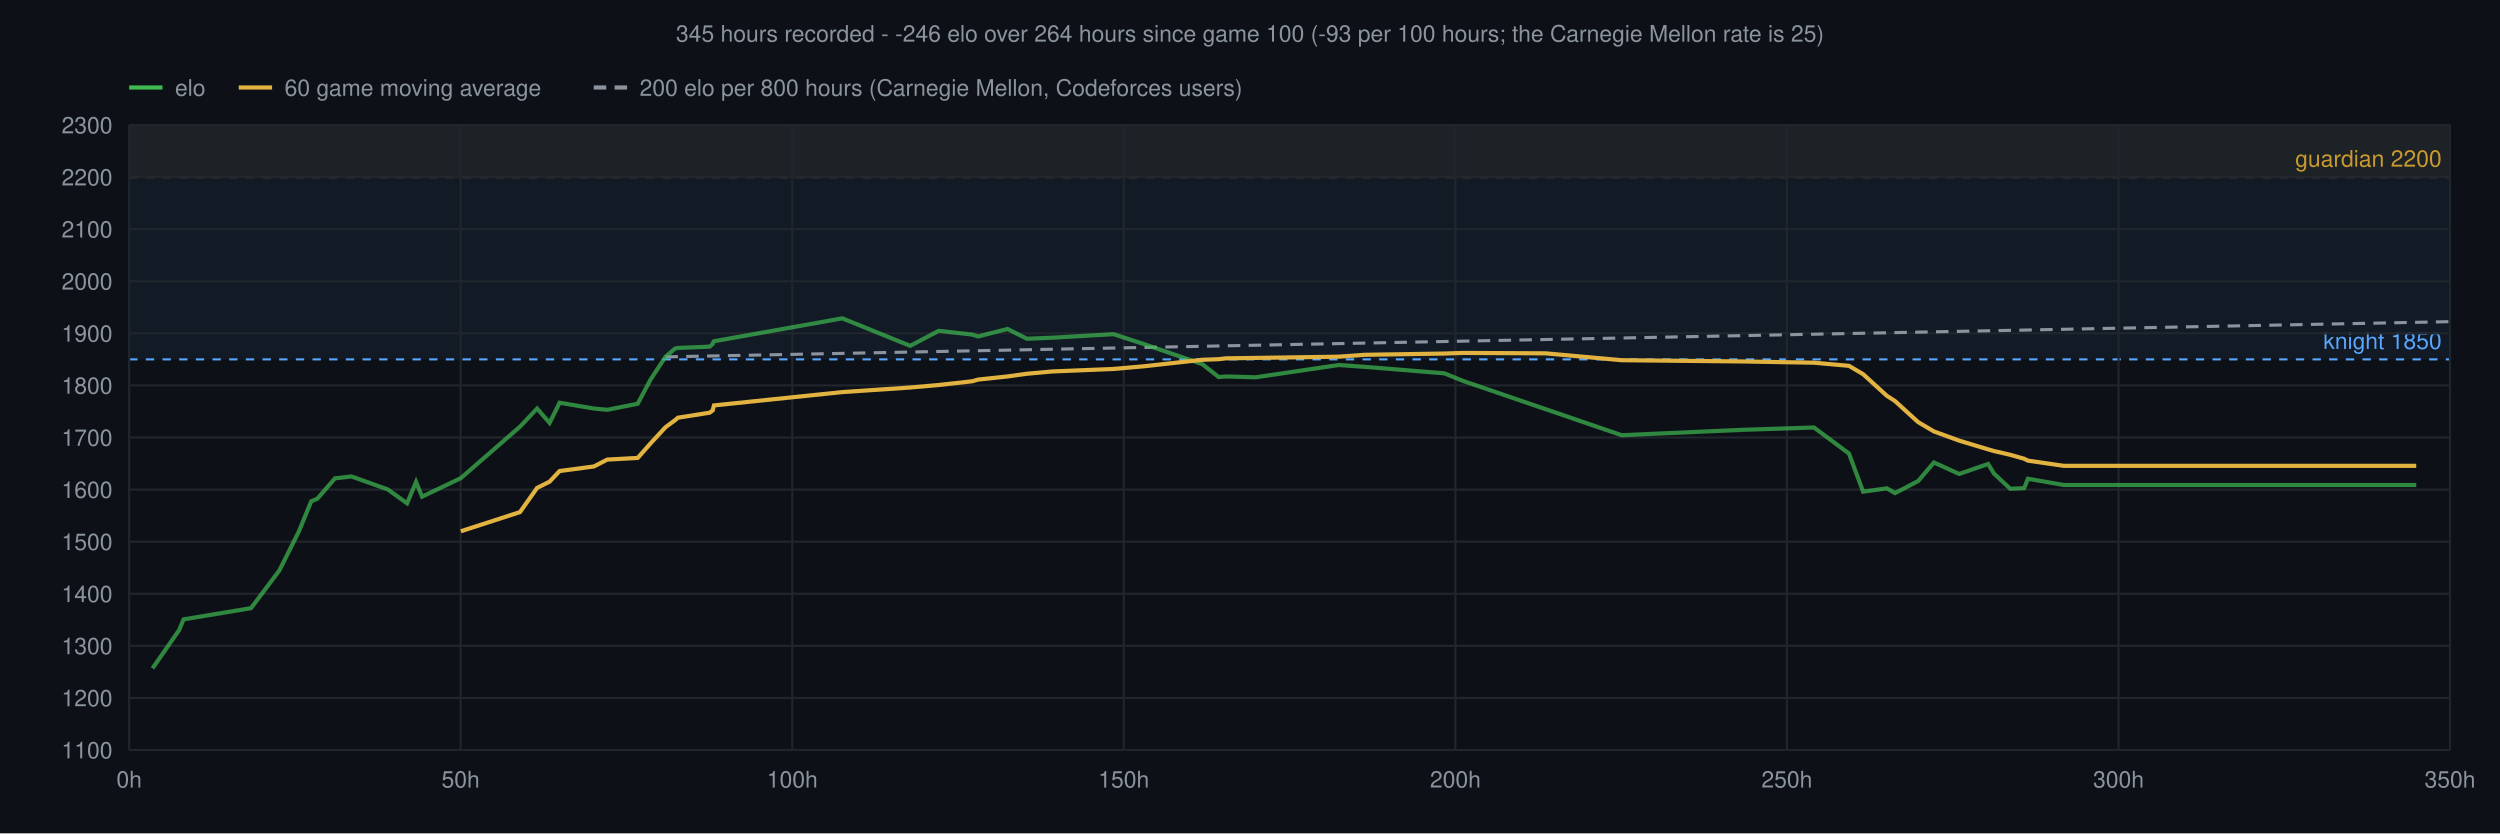
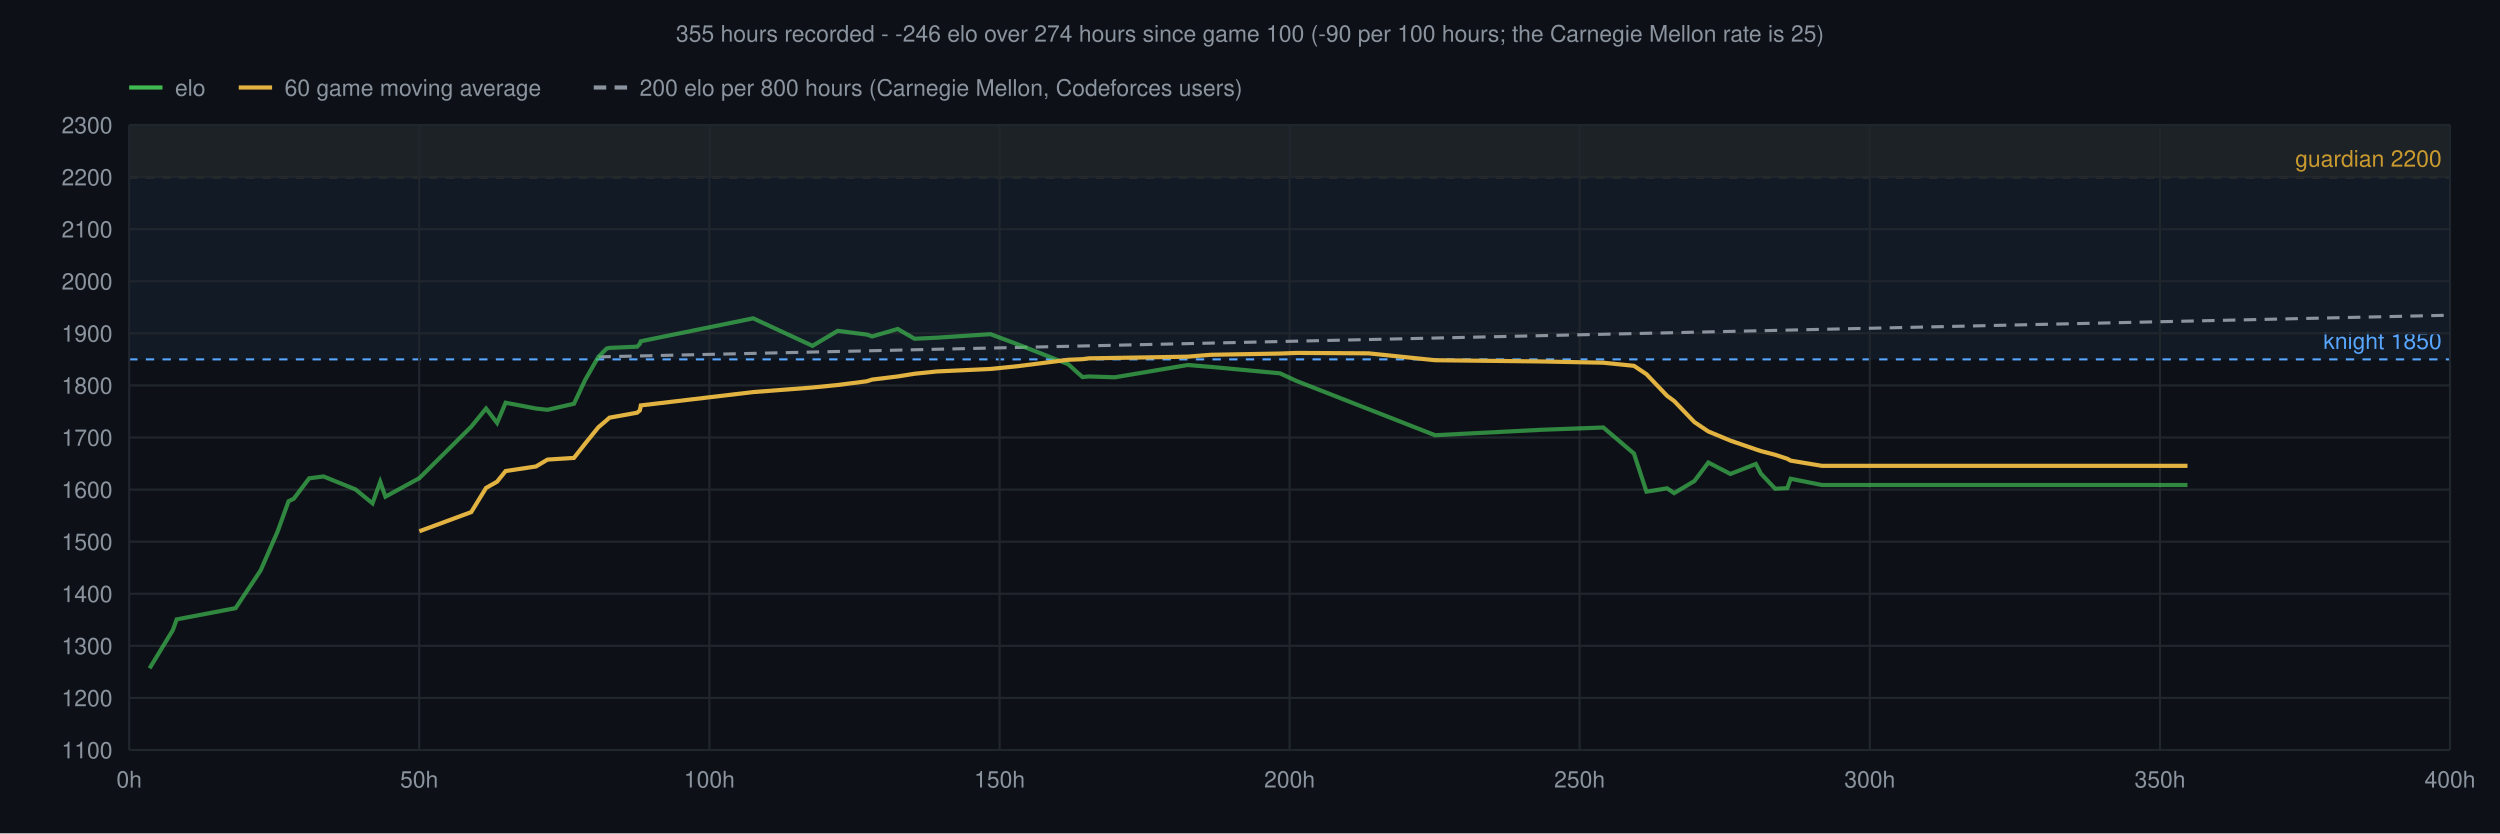
<svg xmlns="http://www.w3.org/2000/svg" viewBox="0 0 1200 400" font-family="Helvetica,sans-serif">
  <rect width="1200" height="400" fill="#0d1117" />
-   <text x="600" y="20" text-anchor="middle" font-size="11" fill="#8b949e">345 hours recorded - -246 elo over 264 hours since game 100 (-93 per 100 hours; the Carnegie Mellon rate is 25)</text>
+   <text x="600" y="20" text-anchor="middle" font-size="11" fill="#8b949e">355 hours recorded - -246 elo over 274 hours since game 100 (-90 per 100 hours; the Carnegie Mellon rate is 25)</text>
  <rect x="62" y="60" width="1114" height="25.0" fill="#d29922" fill-opacity="0.06" />
  <line x1="62" y1="85.0" x2="1176" y2="85.0" stroke="#d29922" stroke-width="1" stroke-dasharray="4 4" />
  <text x="1172" y="80.0" text-anchor="end" font-size="11" fill="#d29922">guardian 2200</text>
  <rect x="62" y="60" width="1114" height="112.5" fill="#58a6ff" fill-opacity="0.06" />
  <line x1="62" y1="172.5" x2="1176" y2="172.5" stroke="#58a6ff" stroke-width="1" stroke-dasharray="4 4" />
  <text x="1172" y="167.5" text-anchor="end" font-size="11" fill="#58a6ff">knight 1850</text>
  <line x1="62" y1="360.0" x2="1176" y2="360.0" stroke="#21262d" stroke-width="1" />
  <text x="54" y="364.0" text-anchor="end" font-size="11" fill="#8b949e">1100</text>
  <line x1="62" y1="335.0" x2="1176" y2="335.0" stroke="#21262d" stroke-width="1" />
  <text x="54" y="339.0" text-anchor="end" font-size="11" fill="#8b949e">1200</text>
  <line x1="62" y1="310.0" x2="1176" y2="310.0" stroke="#21262d" stroke-width="1" />
  <text x="54" y="314.0" text-anchor="end" font-size="11" fill="#8b949e">1300</text>
  <line x1="62" y1="285.0" x2="1176" y2="285.0" stroke="#21262d" stroke-width="1" />
  <text x="54" y="289.0" text-anchor="end" font-size="11" fill="#8b949e">1400</text>
  <line x1="62" y1="260.0" x2="1176" y2="260.0" stroke="#21262d" stroke-width="1" />
  <text x="54" y="264.0" text-anchor="end" font-size="11" fill="#8b949e">1500</text>
  <line x1="62" y1="235.0" x2="1176" y2="235.0" stroke="#21262d" stroke-width="1" />
  <text x="54" y="239.0" text-anchor="end" font-size="11" fill="#8b949e">1600</text>
  <line x1="62" y1="210.0" x2="1176" y2="210.0" stroke="#21262d" stroke-width="1" />
  <text x="54" y="214.0" text-anchor="end" font-size="11" fill="#8b949e">1700</text>
  <line x1="62" y1="185.0" x2="1176" y2="185.0" stroke="#21262d" stroke-width="1" />
  <text x="54" y="189.0" text-anchor="end" font-size="11" fill="#8b949e">1800</text>
  <line x1="62" y1="160.0" x2="1176" y2="160.0" stroke="#21262d" stroke-width="1" />
  <text x="54" y="164.0" text-anchor="end" font-size="11" fill="#8b949e">1900</text>
  <line x1="62" y1="135.0" x2="1176" y2="135.0" stroke="#21262d" stroke-width="1" />
  <text x="54" y="139.0" text-anchor="end" font-size="11" fill="#8b949e">2000</text>
  <line x1="62" y1="110.0" x2="1176" y2="110.0" stroke="#21262d" stroke-width="1" />
  <text x="54" y="114.0" text-anchor="end" font-size="11" fill="#8b949e">2100</text>
  <line x1="62" y1="85.0" x2="1176" y2="85.0" stroke="#21262d" stroke-width="1" />
  <text x="54" y="89.0" text-anchor="end" font-size="11" fill="#8b949e">2200</text>
  <line x1="62" y1="60.0" x2="1176" y2="60.0" stroke="#21262d" stroke-width="1" />
  <text x="54" y="64.0" text-anchor="end" font-size="11" fill="#8b949e">2300</text>
  <line x1="62.0" y1="60" x2="62.0" y2="360" stroke="#21262d" stroke-width="1" />
  <text x="62.0" y="378" text-anchor="middle" font-size="11" fill="#8b949e">0h</text>
-   <line x1="221.1" y1="60" x2="221.1" y2="360" stroke="#21262d" stroke-width="1" />
-   <text x="221.1" y="378" text-anchor="middle" font-size="11" fill="#8b949e">50h</text>
-   <line x1="380.3" y1="60" x2="380.3" y2="360" stroke="#21262d" stroke-width="1" />
-   <text x="380.3" y="378" text-anchor="middle" font-size="11" fill="#8b949e">100h</text>
-   <line x1="539.4" y1="60" x2="539.4" y2="360" stroke="#21262d" stroke-width="1" />
-   <text x="539.4" y="378" text-anchor="middle" font-size="11" fill="#8b949e">150h</text>
-   <line x1="698.6" y1="60" x2="698.6" y2="360" stroke="#21262d" stroke-width="1" />
-   <text x="698.6" y="378" text-anchor="middle" font-size="11" fill="#8b949e">200h</text>
-   <line x1="857.7" y1="60" x2="857.7" y2="360" stroke="#21262d" stroke-width="1" />
-   <text x="857.7" y="378" text-anchor="middle" font-size="11" fill="#8b949e">250h</text>
-   <line x1="1016.9" y1="60" x2="1016.9" y2="360" stroke="#21262d" stroke-width="1" />
-   <text x="1016.9" y="378" text-anchor="middle" font-size="11" fill="#8b949e">300h</text>
+   <line x1="201.2" y1="60" x2="201.2" y2="360" stroke="#21262d" stroke-width="1" />
+   <text x="201.2" y="378" text-anchor="middle" font-size="11" fill="#8b949e">50h</text>
+   <line x1="340.5" y1="60" x2="340.5" y2="360" stroke="#21262d" stroke-width="1" />
+   <text x="340.5" y="378" text-anchor="middle" font-size="11" fill="#8b949e">100h</text>
+   <line x1="479.8" y1="60" x2="479.8" y2="360" stroke="#21262d" stroke-width="1" />
+   <text x="479.8" y="378" text-anchor="middle" font-size="11" fill="#8b949e">150h</text>
+   <line x1="619.0" y1="60" x2="619.0" y2="360" stroke="#21262d" stroke-width="1" />
+   <text x="619.0" y="378" text-anchor="middle" font-size="11" fill="#8b949e">200h</text>
+   <line x1="758.2" y1="60" x2="758.2" y2="360" stroke="#21262d" stroke-width="1" />
+   <text x="758.2" y="378" text-anchor="middle" font-size="11" fill="#8b949e">250h</text>
+   <line x1="897.5" y1="60" x2="897.5" y2="360" stroke="#21262d" stroke-width="1" />
+   <text x="897.5" y="378" text-anchor="middle" font-size="11" fill="#8b949e">300h</text>
+   <line x1="1036.8" y1="60" x2="1036.8" y2="360" stroke="#21262d" stroke-width="1" />
+   <text x="1036.8" y="378" text-anchor="middle" font-size="11" fill="#8b949e">350h</text>
  <line x1="1176.0" y1="60" x2="1176.0" y2="360" stroke="#21262d" stroke-width="1" />
-   <text x="1176.0" y="378" text-anchor="middle" font-size="11" fill="#8b949e">350h</text>
-   <line x1="319.4" y1="171.3" x2="1176.0" y2="154.4" stroke="#8b949e" stroke-width="1.5" stroke-dasharray="6 4" />
-   <polyline points="73.2,320.8 86.0,302.4 88.1,297.3 120.5,291.9 134.1,273.8 143.5,255.0 149.4,240.6 152.3,239.4 160.8,229.6 168.7,228.7 186.1,234.9 195.4,241.6 199.7,231.3 202.6,238.4 221.2,229.5 249.6,204.8 257.8,196.1 263.8,203.0 268.6,193.3 285.1,196.1 291.5,196.7 306.1,193.8 312.2,182.3 319.4,171.3 324.0,167.3 325.4,167.0 340.6,166.4 342.1,165.1 342.4,164.2 342.7,163.8 404.3,152.8 436.9,166.0 450.6,158.8 466.7,160.6 469.5,161.5 483.6,157.9 492.9,162.6 505.1,162.1 534.5,160.4 549.2,165.2 577.1,174.8 585.0,181.0 588.4,180.7 602.7,181.1 642.6,175.2 655.2,176.1 693.3,179.2 702.4,182.9 741.9,196.4 778.4,208.9 836.8,206.3 870.7,205.2 887.5,217.7 894.3,236.0 905.7,234.4 909.6,236.7 920.7,230.9 928.3,222.0 940.4,227.5 954.3,222.7 957.1,227.3 964.9,234.6 971.6,234.3 973.4,229.8 990.6,232.8 1159.8,232.8" fill="none" stroke="#3fb950" stroke-width="2" stroke-opacity="0.7" />
-   <polyline points="221.2,255.0 249.6,245.8 257.8,234.2 263.8,231.2 268.6,226.1 285.1,223.9 291.5,220.6 306.1,219.8 312.2,212.9 319.4,205.1 324.0,201.7 325.4,200.5 340.6,198.1 342.1,197.0 342.4,195.7 342.7,194.6 404.3,188.2 436.9,186.0 450.6,184.8 466.7,183.0 469.5,182.2 483.6,180.7 492.9,179.4 505.1,178.3 534.5,177.1 549.2,175.8 577.1,172.7 585.0,172.4 588.4,172.0 602.7,171.8 642.6,171.2 655.2,170.3 693.3,169.7 702.4,169.4 741.9,169.6 778.4,172.9 836.8,173.5 870.7,174.1 887.5,175.6 894.3,179.6 905.7,190.0 909.6,192.5 920.7,202.6 928.3,207.1 940.4,211.5 954.3,215.7 957.1,216.5 964.9,218.3 971.6,220.2 973.4,221.1 990.6,223.6 1159.8,223.6" fill="none" stroke="#e3b341" stroke-width="2" />
+   <text x="1176.0" y="378" text-anchor="middle" font-size="11" fill="#8b949e">400h</text>
+   <line x1="287.2" y1="171.3" x2="1176.0" y2="151.3" stroke="#8b949e" stroke-width="1.5" stroke-dasharray="6 4" />
+   <polyline points="71.8,320.8 83.0,302.4 84.8,297.3 113.1,291.9 125.1,273.8 133.3,255.0 138.5,240.6 141.0,239.4 148.4,229.6 155.3,228.7 170.6,234.9 178.8,241.6 182.5,231.3 185.0,238.4 201.3,229.5 226.2,204.8 233.3,196.1 238.6,203.0 242.7,193.3 257.3,196.1 262.8,196.7 275.5,193.8 280.9,182.3 287.2,171.3 291.2,167.3 292.5,167.0 305.8,166.4 307.1,165.1 307.4,164.2 307.6,163.8 361.5,152.8 390.0,166.0 402.1,158.8 416.1,160.6 418.6,161.5 430.9,157.9 439.0,162.6 449.7,162.1 475.4,160.4 488.3,165.2 512.7,174.8 519.6,181.0 522.6,180.7 535.1,181.1 570.1,175.2 581.1,176.1 614.4,179.2 622.4,182.9 656.9,196.4 688.8,208.9 739.9,206.3 769.6,205.2 784.3,217.7 790.3,236.0 800.2,234.4 803.6,236.7 813.3,230.9 820.0,222.0 830.6,227.5 842.8,222.7 845.2,227.3 852.1,234.6 857.9,234.3 859.5,229.8 874.5,232.8 1050.0,232.8" fill="none" stroke="#3fb950" stroke-width="2" stroke-opacity="0.7" />
+   <polyline points="201.3,255.0 226.2,245.8 233.3,234.2 238.6,231.2 242.7,226.1 257.3,223.9 262.8,220.6 275.5,219.8 280.9,212.9 287.2,205.1 291.2,201.7 292.5,200.5 305.8,198.1 307.1,197.0 307.4,195.7 307.6,194.6 361.5,188.2 390.0,186.0 402.1,184.8 416.1,183.0 418.6,182.2 430.9,180.7 439.0,179.4 449.7,178.3 475.4,177.1 488.3,175.8 512.7,172.7 519.6,172.4 522.6,172.0 535.1,171.8 570.1,171.2 581.1,170.3 614.4,169.7 622.4,169.4 656.9,169.6 688.8,172.9 739.9,173.5 769.6,174.1 784.3,175.6 790.3,179.6 800.2,190.0 803.6,192.5 813.3,202.6 820.0,207.1 830.6,211.5 842.8,215.7 845.2,216.5 852.1,218.3 857.9,220.2 859.5,221.1 874.5,223.6 1050.0,223.6" fill="none" stroke="#e3b341" stroke-width="2" />
  <line x1="62" y1="42" x2="78" y2="42" stroke="#3fb950" stroke-width="2" />
  <text x="84" y="46" font-size="11" fill="#8b949e">elo</text>
  <line x1="114.6" y1="42" x2="130.6" y2="42" stroke="#e3b341" stroke-width="2" />
  <text x="136.6" y="46" font-size="11" fill="#8b949e">60 game moving average</text>
  <line x1="285.0" y1="42" x2="301.0" y2="42" stroke="#8b949e" stroke-width="2" stroke-dasharray="6 4" />
  <text x="307.0" y="46" font-size="11" fill="#8b949e">200 elo per 800 hours (Carnegie Mellon, Codeforces users)</text>
</svg>
